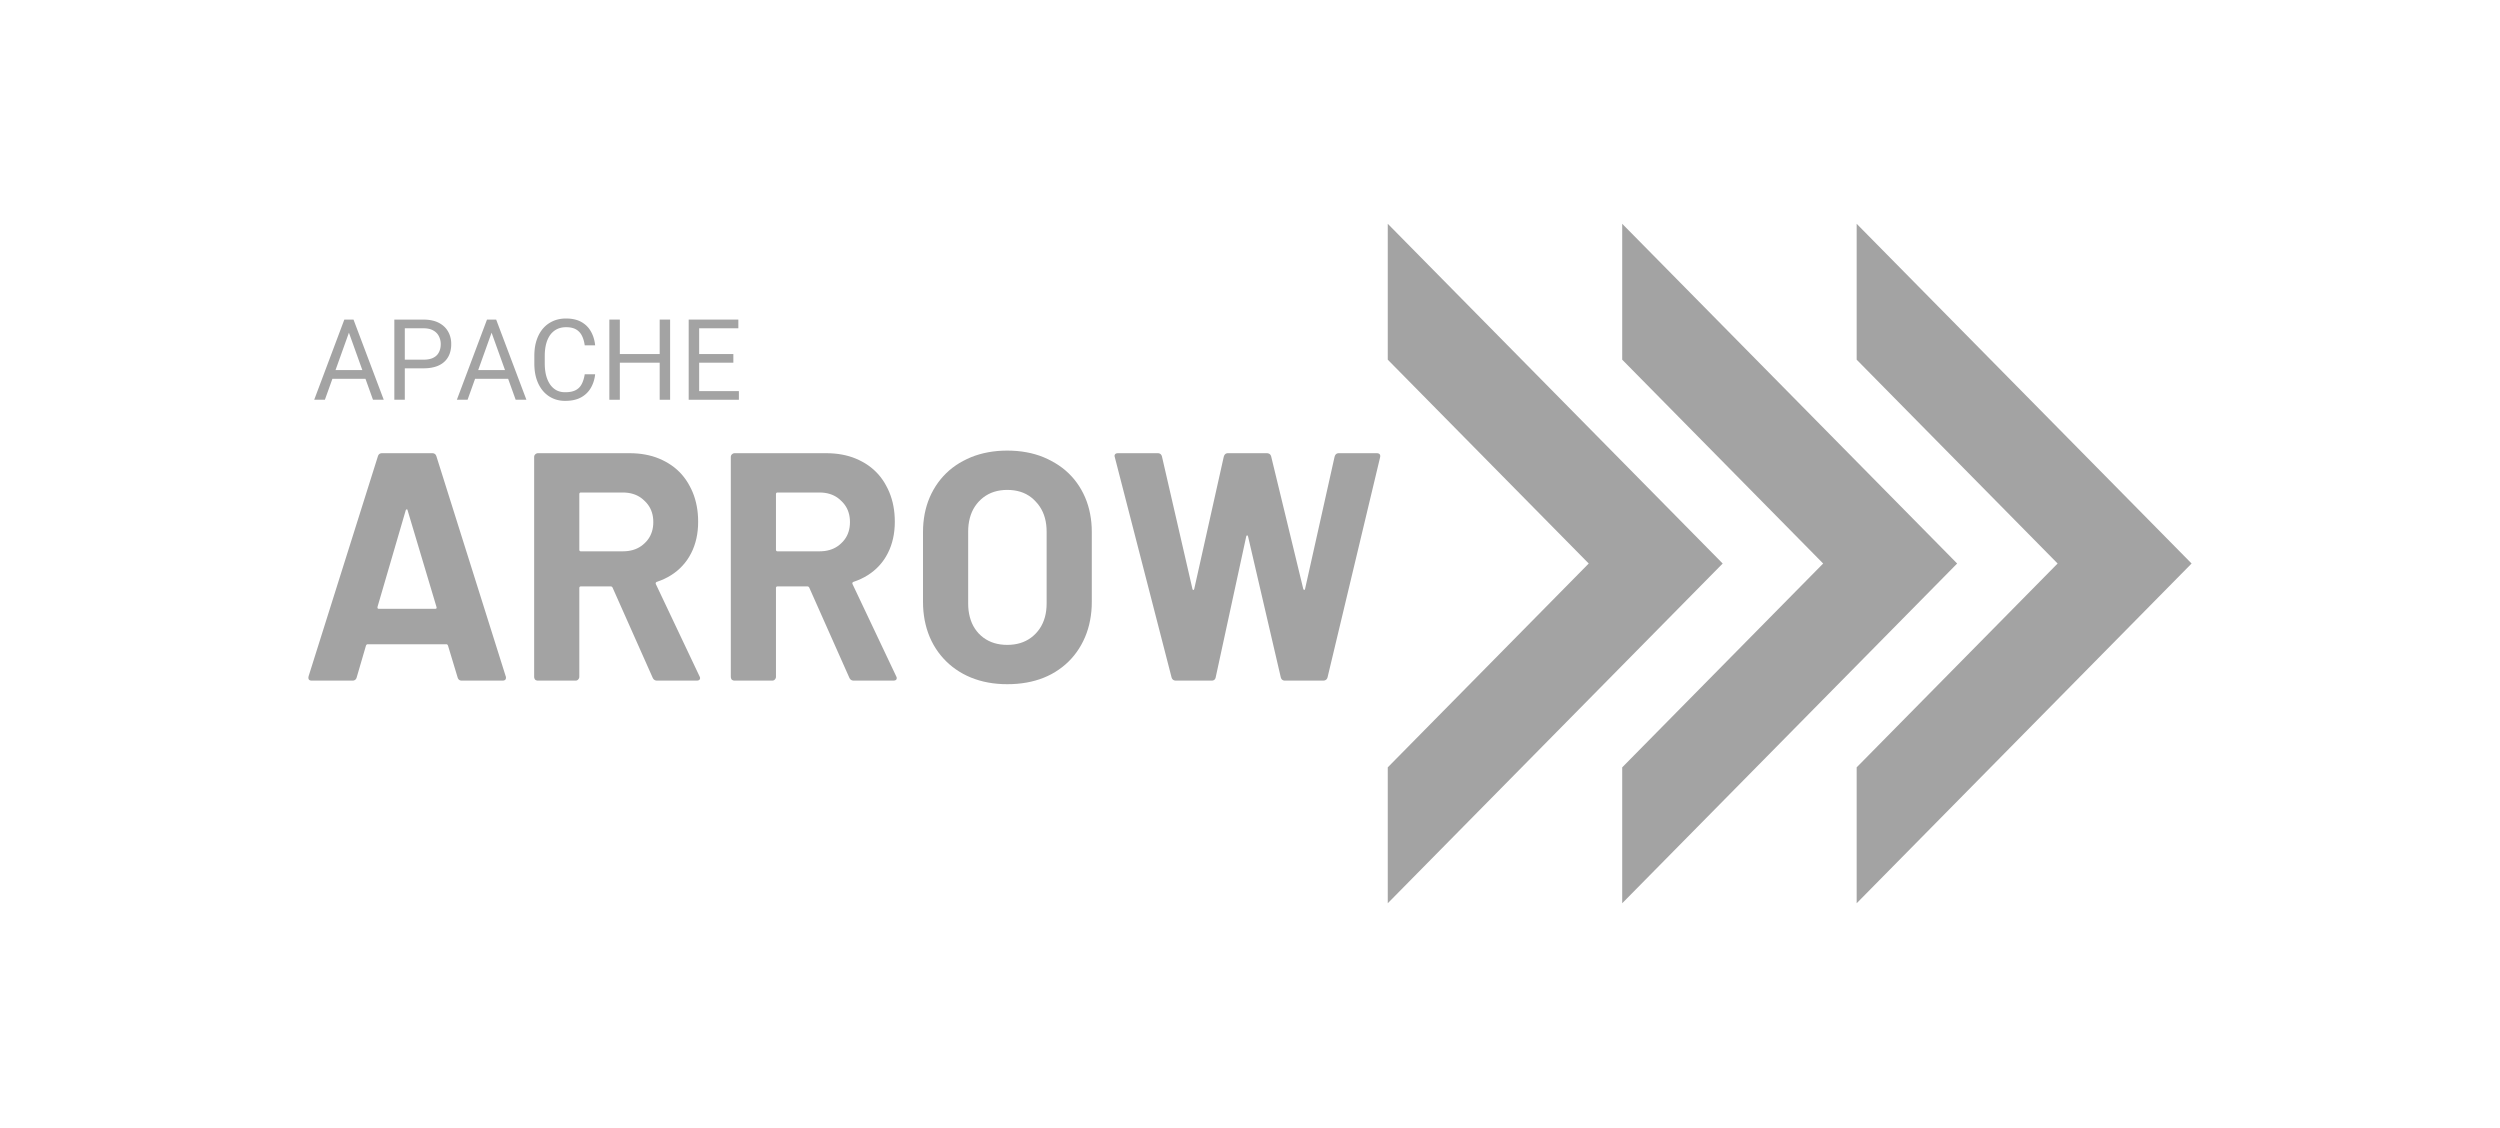
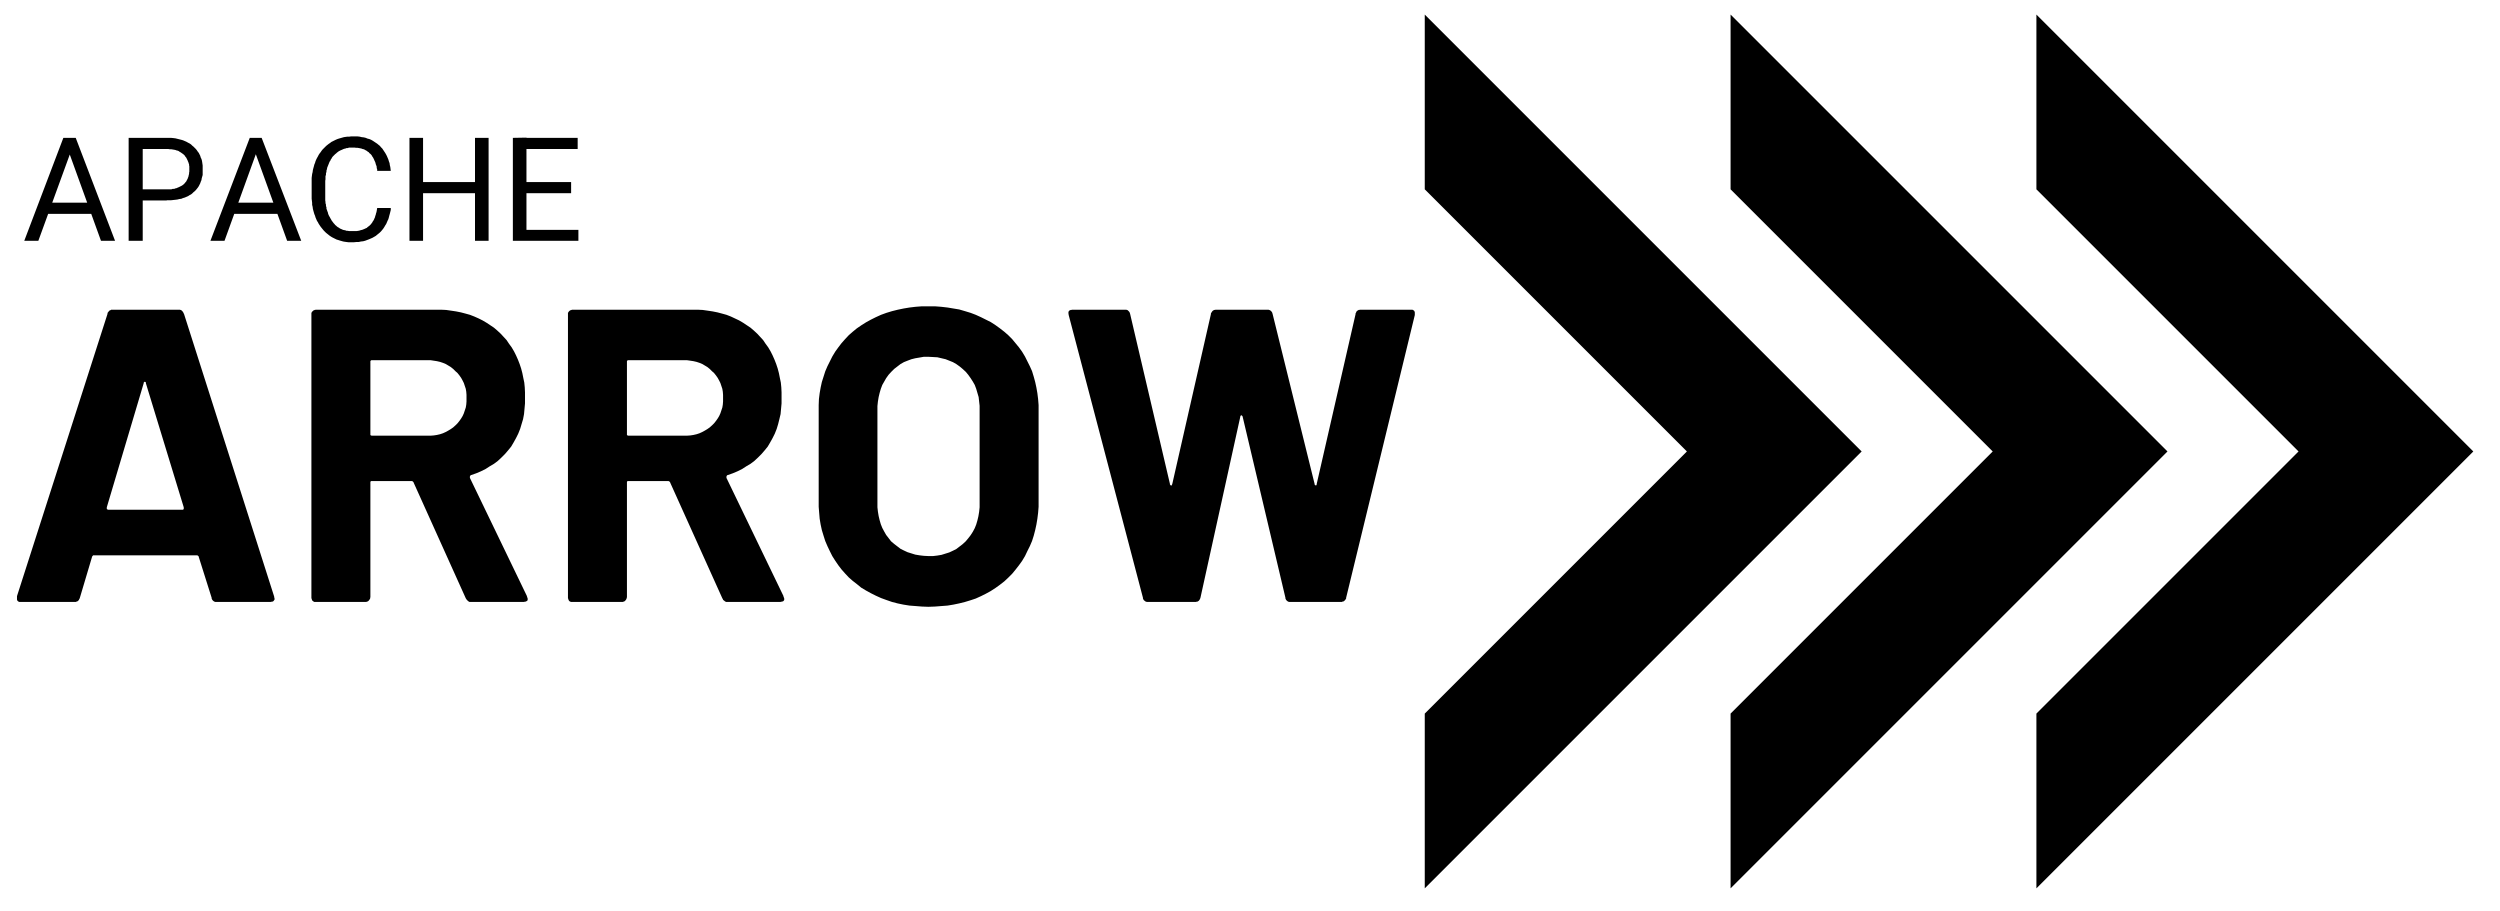
- <svg xmlns="http://www.w3.org/2000/svg" width="1535" height="692" viewBox="0 0 1535 692" fill="none">
-   <path d="M852.086 137.403L1057.73 345.999L852.086 554.595V471.157L975.475 345.999L852.086 220.841V137.403Z" fill="#A3A3A3" />
-   <path d="M996.036 137.403L1201.69 345.999L996.036 554.595V471.157L1119.42 345.999L996.036 220.841V137.403Z" fill="#A3A3A3" />
-   <path d="M1139.99 137.403L1345.64 345.999L1139.99 554.595V471.157L1263.38 345.999L1139.99 220.841V137.403Z" fill="#A3A3A3" />
-   <path d="M215.557 200.581L199.482 245.452H192.924L211.421 196.223H215.648L215.557 200.581ZM229.015 245.452L212.917 200.581L212.814 196.223H217.053L235.618 245.452H229.015ZM228.181 227.223V232.565H200.921V227.223H228.181Z" fill="#A3A3A3" />
-   <path d="M260.023 226.145H247.056V220.837H260.023L260.755 220.826L261.462 220.79L262.148 220.732L262.8 220.64L263.428 220.536L264.022 220.397L264.593 220.246L265.13 220.06L265.633 219.852L266.113 219.62L266.57 219.366L267.004 219.098L267.404 218.81L267.781 218.496L268.135 218.172L268.466 217.824L268.763 217.453L269.038 217.071L269.288 216.665L269.517 216.236L269.723 215.796L269.917 215.344L270.077 214.881L270.226 214.406L270.34 213.919L270.443 213.421L270.522 212.91L270.568 212.389L270.603 211.856L270.614 211.3L270.603 210.801L270.568 210.303L270.522 209.805L270.443 209.318L270.34 208.843L270.226 208.368L270.077 207.904L269.917 207.441L269.723 206.988L269.517 206.537L269.288 206.097L269.038 205.679L268.763 205.274L268.466 204.891L268.135 204.521L267.781 204.173L267.404 203.836L267.004 203.523L266.57 203.234L266.113 202.956L265.633 202.689L265.13 202.458L264.593 202.249L264.022 202.063L263.428 201.913L262.8 201.785L262.148 201.693L261.462 201.623L260.755 201.577L260.023 201.565H248.552V245.452H242.121V196.223H260.023L261.097 196.246L262.148 196.304L263.165 196.397L264.148 196.536L265.096 196.71L266.009 196.918L266.89 197.173L267.735 197.451L268.546 197.787L269.323 198.146L270.054 198.552L270.763 198.981L271.437 199.445L272.065 199.931L272.659 200.453L273.219 200.997L273.744 201.577L274.224 202.191L274.67 202.829L275.081 203.489L275.458 204.184L275.79 204.88L276.087 205.61L276.338 206.351L276.555 207.116L276.737 207.904L276.875 208.704L276.978 209.526L277.035 210.372L277.046 211.23L277.035 212.169L276.978 213.073L276.875 213.953L276.737 214.799L276.555 215.622L276.338 216.422L276.087 217.187L275.79 217.917L275.458 218.636L275.081 219.319L274.67 219.968L274.224 220.594L273.744 221.185L273.219 221.741L272.659 222.263L272.065 222.761L271.437 223.224L270.763 223.654L270.054 224.059L269.323 224.418L268.546 224.754L267.735 225.044L266.89 225.299L266.009 225.519L265.096 225.716L264.148 225.866L263.165 225.994L262.148 226.076L261.097 226.133L260.023 226.145Z" fill="#A3A3A3" />
-   <path d="M303.152 200.581L287.088 245.452H280.519L299.016 196.223H303.254L303.152 200.581ZM316.621 245.452L300.512 200.581L300.421 196.223H304.648L323.213 245.452H316.621ZM315.787 227.223V232.565H288.516V227.223H315.787Z" fill="#A3A3A3" />
-   <path d="M359.019 229.802H365.417L365.303 230.729L365.154 231.633L364.971 232.514L364.754 233.383L364.503 234.229L364.228 235.052L363.908 235.851L363.566 236.639L363.189 237.405L362.778 238.157L362.332 238.876L361.852 239.571L361.338 240.232L360.79 240.858L360.207 241.461L359.59 242.028L358.927 242.573L358.242 243.082L357.511 243.558L356.745 244.01L355.945 244.404L355.111 244.774L354.232 245.088L353.318 245.366L352.37 245.598L351.375 245.794L350.336 245.945L349.273 246.049L348.165 246.107L347.011 246.131L346.166 246.119L345.343 246.073L344.521 245.991L343.721 245.876L342.944 245.725L342.167 245.551L341.413 245.343L340.681 245.099L339.95 244.821L339.254 244.508L338.568 244.172L337.906 243.813L337.254 243.419L336.626 243.002L336.02 242.55L335.438 242.075L334.866 241.576L334.318 241.055L333.793 240.499L333.278 239.907L332.798 239.305L332.33 238.667L331.885 237.995L331.462 237.311L331.062 236.604L330.685 235.874L330.342 235.121L330.011 234.345L329.703 233.534L329.417 232.711L329.165 231.853L328.937 230.985L328.731 230.092L328.56 229.177L328.412 228.249L328.297 227.299L328.206 226.326L328.137 225.34L328.092 224.332L328.08 223.313V218.41L328.092 217.391L328.137 216.383L328.206 215.397L328.297 214.424L328.412 213.486L328.56 212.558L328.731 211.642L328.937 210.762L329.165 209.892L329.417 209.046L329.703 208.213L330.011 207.401L330.342 206.613L330.696 205.86L331.073 205.118L331.473 204.412L331.896 203.728L332.353 203.067L332.821 202.418L333.312 201.804L333.839 201.224L334.387 200.657L334.946 200.124L335.529 199.625L336.134 199.15L336.763 198.698L337.414 198.281L338.088 197.887L338.774 197.516L339.482 197.18L340.213 196.867L340.956 196.589L341.722 196.346L342.51 196.137L343.31 195.963L344.121 195.813L344.966 195.697L345.823 195.616L346.691 195.569L347.582 195.558L348.668 195.581L349.719 195.639L350.724 195.743L351.707 195.894L352.655 196.079L353.569 196.311L354.449 196.577L355.295 196.891L356.106 197.25L356.882 197.655L357.625 198.084L358.333 198.559L359.008 199.057L359.647 199.59L360.253 200.146L360.824 200.749L361.372 201.375L361.875 202.047L362.344 202.742L362.778 203.461L363.189 204.215L363.566 204.99L363.908 205.778L364.228 206.602L364.503 207.448L364.754 208.316L364.971 209.209L365.154 210.124L365.303 211.064L365.417 212.025H359.019L358.916 211.341L358.79 210.68L358.665 210.044L358.516 209.418L358.345 208.815L358.162 208.236L357.968 207.668L357.751 207.135L357.522 206.602L357.282 206.104L357.02 205.617L356.734 205.153L356.425 204.701L356.094 204.284L355.752 203.89L355.374 203.519L354.986 203.16L354.575 202.836L354.141 202.534L353.684 202.244L353.204 201.99L352.689 201.758L352.152 201.561L351.582 201.387L350.987 201.236L350.37 201.108L349.707 201.016L349.033 200.947L348.325 200.912L347.582 200.9L346.942 200.912L346.314 200.947L345.708 201.005L345.115 201.097L344.544 201.213L343.972 201.352L343.435 201.514L342.899 201.7L342.384 201.908L341.881 202.152L341.402 202.407L340.933 202.684L340.488 202.997L340.054 203.311L339.642 203.658L339.242 204.029L338.854 204.412L338.477 204.817L338.123 205.246L337.78 205.698L337.46 206.162L337.163 206.648L336.877 207.158L336.603 207.68L336.352 208.224L336.112 208.78L335.884 209.36L335.677 209.962L335.495 210.577L335.312 211.214L335.152 211.863L335.015 212.524L334.889 213.196L334.786 213.891L334.695 214.598L334.616 215.316L334.558 216.058L334.512 216.799L334.489 217.564L334.478 218.341V223.313L334.489 224.031L334.512 224.738L334.546 225.445L334.604 226.14L334.661 226.824L334.741 227.496L334.946 228.817L335.072 229.466L335.209 230.103L335.38 230.741L335.552 231.344L335.746 231.946L335.952 232.525L336.169 233.093L336.409 233.638L336.66 234.171L336.934 234.693L337.22 235.202L337.517 235.689L337.825 236.153L338.157 236.604L338.511 237.034L338.877 237.45L339.254 237.833L339.654 238.204L340.065 238.552L340.499 238.876L340.945 239.189L341.413 239.479L341.893 239.733L342.395 239.965L342.91 240.162L343.447 240.336L343.995 240.487L344.567 240.615L345.149 240.707L345.754 240.776L346.371 240.811L347.011 240.823L347.822 240.811L348.587 240.776L349.319 240.707L350.027 240.615L350.701 240.499L351.33 240.348L351.935 240.174L352.507 239.977L353.043 239.757L353.546 239.502L354.026 239.235L354.472 238.934L354.895 238.61L355.306 238.273L355.683 237.903L356.036 237.508L356.368 237.103L356.677 236.662L356.951 236.199L357.213 235.724L357.465 235.214L357.693 234.693L357.911 234.148L358.104 233.592L358.299 233.012L358.47 232.409L358.631 231.784L358.767 231.146L358.904 230.485L359.019 229.802Z" fill="#A3A3A3" />
-   <path d="M405.848 217.384V222.692H379.583V217.384H405.848ZM380.576 196.223V245.452H374.144V196.223H380.576ZM411.447 196.223V245.452H405.048V196.223H411.447Z" fill="#A3A3A3" />
-   <path d="M453.675 240.144V245.452H427.981V240.144H453.675ZM429.283 196.223V245.452H422.851V196.223H429.283ZM450.282 217.384V222.692H427.981V217.384H450.282ZM453.344 196.223V201.565H427.981V196.223H453.344Z" fill="#A3A3A3" />
-   <path d="M283.524 417.904L283.136 417.881L282.793 417.823L282.461 417.718L282.165 417.58L281.902 417.406L281.65 417.185L281.445 416.93L281.25 416.629L281.091 416.281L280.965 415.91L275.058 396.36L274.978 396.21L274.898 396.071L274.807 395.955L274.715 395.851L274.624 395.758L274.521 395.688L274.419 395.63L274.304 395.596L274.19 395.572L274.076 395.561H225.703L225.589 395.572L225.474 395.596L225.36 395.63L225.257 395.688L225.155 395.758L225.063 395.851L224.971 395.955L224.88 396.071L224.8 396.21L224.72 396.36L219.008 415.91L218.882 416.281L218.722 416.629L218.539 416.93L218.322 417.185L218.083 417.406L217.808 417.58L217.511 417.718L217.191 417.823L216.837 417.881L216.46 417.904H191.473L191.245 417.892L191.028 417.881L190.823 417.846L190.628 417.812L190.446 417.754L190.274 417.684L190.114 417.614L189.966 417.522L189.828 417.417L189.714 417.301L189.6 417.139L189.508 416.966L189.44 416.768L189.394 416.571L189.36 416.351V415.899L189.394 415.644L189.44 415.377L189.508 415.111L231.997 280.254L232.124 279.883L232.283 279.535L232.466 279.234L232.683 278.979L232.923 278.758L233.197 278.585L233.495 278.446L233.815 278.342L234.168 278.284L234.545 278.26H265.427L265.804 278.284L266.158 278.342L266.479 278.446L266.775 278.585L267.049 278.758L267.289 278.979L267.506 279.234L267.689 279.535L267.849 279.883L267.986 280.254L310.464 415.111L310.532 415.274L310.567 415.366L310.589 415.459L310.612 415.563L310.624 415.656L310.646 415.772V415.876L310.658 415.992V416.108L310.635 416.444L310.578 416.756L310.464 417.024L310.316 417.255L310.121 417.452L309.881 417.614L309.596 417.741L309.276 417.834L308.91 417.881L308.499 417.904H283.524ZM231.792 372.615L231.77 372.847V373.044L231.781 373.229L231.827 373.38L231.895 373.519L231.986 373.624L232.1 373.705L232.238 373.762L232.397 373.809L232.581 373.82H267.198L267.415 373.809L267.609 373.762L267.758 373.705L267.883 373.624L267.986 373.519L268.043 373.38L268.077 373.229V373.044L268.043 372.847L267.986 372.615L250.277 313.374L250.243 313.224L250.197 313.096L250.152 312.98L250.095 312.887L250.038 312.818L249.981 312.772L249.912 312.749L249.843 312.737L249.763 312.749L249.695 312.772L249.615 312.783L249.547 312.795L249.409 312.865L249.352 312.923L249.238 313.061L249.192 313.154L249.147 313.258L249.101 313.374L231.792 372.615Z" fill="#A3A3A3" />
-   <path d="M403.486 417.904L403.109 417.881L402.744 417.834L402.412 417.741L402.104 417.614L401.818 417.452L401.555 417.255L401.316 417.024L401.098 416.756L400.905 416.444L400.733 416.108L376.147 360.853L376.067 360.703L375.975 360.563L375.884 360.447L375.77 360.343L375.655 360.25L375.541 360.181L375.404 360.123L375.267 360.088L375.118 360.065L374.97 360.053H356.679L356.495 360.065L356.324 360.088L356.175 360.146L356.05 360.216L355.947 360.297L355.856 360.413L355.787 360.54L355.741 360.69L355.707 360.864L355.695 361.05V415.505L355.684 415.702L355.661 415.899L355.627 416.084L355.57 416.27L355.502 416.455L355.411 416.629L355.307 416.803L355.193 416.977L355.056 417.139L354.907 417.301L354.793 417.417L354.656 417.522L354.519 417.614L354.222 417.754L354.062 417.812L353.719 417.881L353.525 417.892L353.343 417.904H330.321L330.127 417.892L329.944 417.881L329.75 417.846L329.567 417.812L329.396 417.754L329.213 417.684L329.042 417.614L328.881 417.522L328.71 417.417L328.562 417.301L328.447 417.139L328.344 416.977L328.253 416.803L328.116 416.455L328.059 416.27L327.99 415.899L327.967 415.702V280.463L327.99 280.277L328.024 280.091L328.059 279.918L328.116 279.756L328.253 279.454L328.344 279.316L328.447 279.188L328.562 279.06L328.71 278.91L328.881 278.771L329.042 278.655L329.213 278.55L329.396 278.457L329.567 278.388L329.75 278.33L329.944 278.296L330.127 278.272L330.321 278.26H386.577L389.057 278.318L391.479 278.47L393.844 278.724L396.14 279.095L398.368 279.559L400.55 280.126L402.652 280.798L404.698 281.586L406.686 282.468L408.604 283.452L410.479 284.53L412.272 285.7L413.974 286.952L415.585 288.296L417.105 289.734L418.533 291.252L419.869 292.862L421.126 294.554L422.28 296.339L423.354 298.217L424.359 300.152L425.262 302.157L426.061 304.231L426.747 306.351L427.33 308.53L427.81 310.778L428.187 313.084L428.449 315.448L428.61 317.87L428.656 320.35L428.599 323.027L428.392 325.623L428.061 328.15L427.593 330.595L426.988 332.971L426.256 335.265L425.388 337.49L424.382 339.634L423.24 341.697L421.972 343.691L420.578 345.556L419.081 347.305L417.482 348.939L415.78 350.458L413.963 351.872L412.044 353.17L410.01 354.363L407.873 355.441L405.634 356.403L403.292 357.261L403.109 357.342L402.949 357.446L402.823 357.55L402.721 357.678L402.652 357.805L402.607 357.956L402.584 358.107L402.595 358.281L402.641 358.466L402.698 358.651L429.444 415.111L429.524 415.262L429.592 415.412L429.649 415.551L429.74 415.806L429.775 415.922L429.809 416.026L429.821 416.131L429.832 416.223L429.844 416.305L429.821 416.606L429.752 416.884L429.649 417.116L429.49 417.325L429.295 417.498L429.067 417.649L428.781 417.754L428.461 417.834L428.084 417.881L427.672 417.904H403.486ZM356.679 302.4L356.495 302.411L356.324 302.434L356.175 302.492L356.05 302.562L355.947 302.655L355.856 302.759L355.787 302.887L355.741 303.037L355.707 303.211L355.695 303.396V337.514L355.707 337.699L355.741 337.873L355.787 338.023L355.856 338.151L355.947 338.255L356.05 338.347L356.175 338.418L356.324 338.463L356.495 338.499L356.679 338.51H382.442L384.064 338.452L385.618 338.313L387.114 338.058L388.543 337.711L389.913 337.258L391.227 336.713L392.461 336.065L393.649 335.311L394.758 334.465L395.82 333.516L396.826 332.496L397.728 331.406L398.528 330.259L399.213 329.054L399.796 327.779L400.276 326.458L400.653 325.067L400.916 323.63L401.076 322.124L401.121 320.547L401.076 318.983L400.916 317.477L400.653 316.04L400.276 314.649L399.796 313.316L399.213 312.053L398.528 310.848L397.728 309.7L396.826 308.611L395.82 307.592L394.758 306.606L393.649 305.714L392.461 304.938L391.227 304.266L389.913 303.697L388.543 303.235L387.114 302.863L385.618 302.608L384.064 302.447L382.442 302.4H356.679Z" fill="#A3A3A3" />
-   <path d="M524.236 417.904L523.859 417.881L523.505 417.834L523.162 417.741L522.853 417.614L522.568 417.452L522.305 417.255L522.066 417.024L521.848 416.756L521.654 416.444L521.483 416.108L496.908 360.853L496.816 360.703L496.736 360.563L496.633 360.447L496.531 360.343L496.417 360.25L496.29 360.181L496.165 360.123L496.028 360.088L495.879 360.065L495.72 360.053H477.429L477.245 360.065L477.086 360.088L476.937 360.146L476.8 360.216L476.697 360.297L476.606 360.413L476.537 360.54L476.491 360.69L476.457 360.864L476.445 361.05V415.702L476.423 415.899L476.377 416.084L476.32 416.27L476.252 416.455L476.172 416.629L476.068 416.803L475.943 416.977L475.818 417.139L475.668 417.301L475.543 417.417L475.418 417.522L475.269 417.614L475.132 417.684L474.972 417.754L474.812 417.812L474.469 417.881L474.286 417.892L474.093 417.904H451.082L450.694 417.881L450.328 417.812L450.146 417.754L449.803 417.614L449.631 417.522L449.471 417.417L449.312 417.301L449.197 417.139L449.094 416.977L448.935 416.629L448.866 416.455L448.774 416.084L448.74 415.899L448.717 415.505V280.66L448.729 280.463L448.74 280.277L448.774 280.091L448.82 279.918L448.866 279.756L448.935 279.604L449.014 279.454L449.094 279.316L449.197 279.188L449.312 279.06L449.471 278.91L449.631 278.771L449.803 278.655L449.974 278.55L450.146 278.457L450.328 278.388L450.512 278.33L450.694 278.296L450.888 278.272L451.082 278.26H507.327L509.818 278.318L512.24 278.47L514.594 278.724L516.89 279.095L519.129 279.559L521.3 280.126L523.402 280.798L525.447 281.586L527.435 282.468L529.354 283.452L531.24 284.53L533.033 285.7L534.724 286.952L536.335 288.296L537.855 289.734L539.294 291.252L540.631 292.862L541.876 294.554L543.041 296.339L544.104 298.217L545.109 300.152L546.012 302.157L546.811 304.231L547.497 306.351L548.091 308.53L548.56 310.778L548.937 313.084L549.199 315.448L549.36 317.87L549.417 320.35L549.348 323.027L549.142 325.623L548.811 328.15L548.343 330.595L547.737 332.971L547.006 335.265L546.138 337.49L545.132 339.634L544.002 341.697L542.733 343.691L541.339 345.556L539.843 347.305L538.243 348.939L536.53 350.458L534.713 351.872L532.794 353.17L530.76 354.363L528.634 355.441L526.395 356.403L524.041 357.261L523.859 357.342L523.711 357.446L523.573 357.55L523.482 357.678L523.402 357.805L523.357 357.956L523.345 358.107L523.357 358.281L523.391 358.466L523.459 358.651L550.205 415.111L550.342 415.412L550.399 415.551L550.456 415.679L550.49 415.806L550.536 415.922L550.582 416.131L550.593 416.223V416.305L550.57 416.606L550.502 416.884L550.399 417.116L550.251 417.325L550.056 417.498L549.817 417.649L549.531 417.754L549.211 417.834L548.845 417.881L548.434 417.904H524.236ZM477.429 302.4L477.245 302.411L477.086 302.434L476.937 302.492L476.8 302.562L476.697 302.655L476.606 302.759L476.537 302.887L476.491 303.037L476.457 303.211L476.445 303.396V337.514L476.457 337.699L476.491 337.873L476.537 338.023L476.606 338.151L476.697 338.255L476.8 338.347L476.937 338.418L477.086 338.463L477.245 338.499L477.429 338.51H503.203L504.814 338.452L506.379 338.313L507.875 338.058L509.304 337.711L510.675 337.258L511.977 336.713L513.222 336.065L514.399 335.311L515.519 334.465L516.57 333.516L517.576 332.496L518.478 331.406L519.278 330.259L519.975 329.054L520.557 327.779L521.026 326.458L521.403 325.067L521.666 323.63L521.825 322.124L521.882 320.547L521.825 318.983L521.666 317.477L521.403 316.04L521.026 314.649L520.557 313.316L519.975 312.053L519.278 310.848L518.478 309.7L517.576 308.611L516.57 307.592L515.519 306.606L514.399 305.714L513.222 304.938L511.977 304.266L510.675 303.697L509.304 303.235L507.875 302.863L506.379 302.608L504.814 302.447L503.203 302.4H477.429Z" fill="#A3A3A3" />
-   <path d="M618.446 420.094L615.407 420.036L612.448 419.84L609.558 419.527L606.736 419.074L603.993 418.507L601.309 417.8L598.704 416.965L596.167 416.015L593.7 414.926L591.301 413.709L589.038 412.388L586.868 410.962L584.8 409.433L582.835 407.81L580.984 406.084L579.224 404.253L577.568 402.329L576.014 400.313L574.563 398.18L573.215 395.956L571.981 393.614L570.873 391.192L569.902 388.712L569.056 386.163L568.348 383.544L567.754 380.855L567.309 378.098L566.977 375.281L566.782 372.384L566.725 369.429V326.736L566.782 323.816L566.977 320.965L567.309 318.183L567.754 315.472L568.348 312.819L569.056 310.245L569.902 307.731L570.873 305.285L571.981 302.91L573.215 300.604L574.563 298.378L576.014 296.269L577.568 294.253L579.224 292.341L580.984 290.534L582.835 288.83L584.8 287.23L586.868 285.735L589.038 284.333L591.301 283.047L593.7 281.842L596.167 280.752L598.704 279.79L601.309 278.968L603.993 278.261L606.736 277.693L609.558 277.241L612.448 276.917L615.407 276.731L618.446 276.662L621.508 276.731L624.502 276.917L627.415 277.241L630.248 277.693L633.002 278.261L635.675 278.968L638.268 279.79L640.782 280.752L643.227 281.842L645.581 283.047L647.888 284.333L650.093 285.735L652.184 287.23L654.172 288.83L656.057 290.534L657.828 292.341L659.508 294.253L661.061 296.269L662.524 298.378L663.872 300.604L665.106 302.91L666.214 305.285L667.185 307.731L668.03 310.245L668.739 312.819L669.321 315.472L669.778 318.183L670.11 320.965L670.304 323.816L670.361 326.736V369.429L670.304 372.384L670.11 375.281L669.778 378.098L669.321 380.855L668.739 383.544L668.03 386.163L667.185 388.712L666.214 391.192L665.106 393.614L663.872 395.956L662.524 398.227L661.061 400.382L659.508 402.433L657.828 404.381L656.057 406.234L654.172 407.973L652.184 409.618L650.093 411.148L647.888 412.585L645.581 413.918L643.227 415.088L640.782 416.143L638.268 417.07L635.675 417.869L633.002 418.553L630.248 419.11L627.415 419.538L624.502 419.851L621.508 420.036L618.446 420.094ZM618.446 395.956L620.571 395.885L622.605 395.677L624.559 395.329L626.433 394.843L628.226 394.217L629.94 393.441L631.562 392.537L633.105 391.494L634.567 390.3L635.95 388.979L637.218 387.53L638.36 386L639.354 384.378L640.222 382.663L640.965 380.844L641.57 378.943L642.038 376.95L642.37 374.864L642.565 372.697L642.633 370.425V326.539L642.565 324.268L642.37 322.089L642.038 320.003L641.57 318.022L640.965 316.109L640.222 314.301L639.354 312.587L638.36 310.964L637.218 309.423L635.95 307.986L634.601 306.618L633.173 305.401L631.642 304.323L630.031 303.385L628.329 302.597L626.535 301.948L624.65 301.45L622.674 301.09L620.606 300.87L618.446 300.801L616.321 300.87L614.287 301.09L612.323 301.45L610.449 301.948L608.655 302.597L606.953 303.385L605.331 304.323L603.777 305.401L602.314 306.618L600.943 307.986L599.709 309.423L598.601 310.964L597.63 312.587L596.785 314.301L596.076 316.109L595.494 318.022L595.037 320.003L594.705 322.089L594.511 324.268L594.454 326.539V370.425L594.511 372.697L594.705 374.864L595.037 376.95L595.494 378.943L596.076 380.844L596.785 382.663L597.63 384.378L598.601 386L599.709 387.53L600.943 388.979L602.314 390.3L603.777 391.494L605.331 392.537L606.953 393.441L608.655 394.217L610.449 394.843L612.323 395.329L614.287 395.677L616.321 395.885L618.446 395.956Z" fill="#A3A3A3" />
-   <path d="M722.092 417.904L721.669 417.881L721.281 417.823L720.927 417.718L720.607 417.58L720.322 417.406L720.058 417.185L719.83 416.93L719.636 416.629L719.465 416.281L719.338 415.91L684.527 280.856L684.333 280.057L684.344 279.72L684.413 279.408L684.527 279.142L684.676 278.91L684.87 278.713L685.11 278.55L685.384 278.423L685.715 278.33L686.081 278.284L686.492 278.26H710.873L711.261 278.284L711.604 278.342L711.935 278.446L712.232 278.585L712.495 278.758L712.746 278.979L712.952 279.234L713.146 279.535L713.307 279.883L713.432 280.254L732.123 361.444L732.157 361.594L732.203 361.734L732.249 361.85L732.306 361.954L732.363 362.047L732.42 362.116L732.489 362.174L732.557 362.208L732.626 362.232L732.706 362.244L732.786 362.232L732.854 362.208L732.923 362.174L732.991 362.116L733.049 362.047L733.106 361.954L733.163 361.85L733.209 361.734L733.254 361.594L733.3 361.444L751.386 280.45L751.523 280.046L751.683 279.662L751.865 279.338L752.083 279.048L752.322 278.805L752.597 278.608L752.894 278.457L753.213 278.354L753.568 278.284L753.945 278.26H777.743L778.166 278.284L778.543 278.342L778.896 278.446L779.228 278.585L779.514 278.758L779.777 278.979L780.005 279.234L780.199 279.535L780.359 279.883L780.496 280.254L800.17 361.444L800.204 361.56L800.25 361.676L800.296 361.768L800.353 361.861L800.467 362.023L800.536 362.093L800.604 362.151L800.673 362.197L800.753 362.244L800.832 362.232L800.902 362.208L800.97 362.174L801.038 362.116L801.095 362.047L801.152 361.954L801.209 361.85L801.255 361.734L801.301 361.594L801.347 361.444L819.432 280.45L819.57 280.046L819.729 279.662L819.913 279.338L820.129 279.048L820.37 278.805L820.643 278.608L820.941 278.457L821.261 278.354L821.615 278.284L821.992 278.26H845.207L845.721 278.284L846.167 278.365L846.555 278.492L846.864 278.678L847.115 278.91L847.298 279.2L847.423 279.535L847.469 279.918L847.446 280.358L847.366 280.856L815.114 415.91L814.977 416.281L814.817 416.629L814.611 416.93L814.382 417.185L814.132 417.406L813.834 417.58L813.514 417.718L813.16 417.823L812.771 417.881L812.36 417.904H788.951L788.574 417.881L788.22 417.823L787.9 417.718L787.602 417.58L787.329 417.406L787.088 417.185L786.872 416.93L786.688 416.629L786.529 416.281L786.403 415.91L766.341 329.529L766.295 329.378L766.25 329.239L766.204 329.123L766.147 329.019L766.089 328.926L766.032 328.857L765.964 328.799L765.895 328.764L765.827 328.741L765.747 328.73L765.666 328.741L765.598 328.764L765.53 328.799L765.461 328.857L765.404 328.926L765.347 329.019L765.29 329.123L765.244 329.239L765.198 329.378L765.153 329.529L746.473 415.714L746.382 416.12L746.244 416.502L746.084 416.826L745.879 417.116L745.639 417.359L745.364 417.556L745.057 417.707L744.714 417.812L744.337 417.881L743.914 417.904H722.092Z" fill="#A3A3A3" />
+ <svg xmlns="http://www.w3.org/2000/svg" viewBox="160 165 1030 375" fill="#000">
+   <path d="m747 171 180 180-180 180v-72l108-108-108-108z" />
+   <path d="m873 171 180 180-180 180v-72l108-108-108-108z" />
+   <path d="m999 171 180 180-180 180v-72l108-108-108-108z" />
+   <path d="m189.9 225.5-14.1 38.7H170l16.1-42.4h3.7zm11.7 38.7-14-38.7-.1-3.7h3.7l16.2 42.4zm-.7-15.7v4.6h-23.8v-4.6zm27.9-.9h-11.4V243h13.2l.6-.2h.6l.5-.2.5-.1.4-.2.5-.2.4-.2.4-.2.4-.2.3-.2.4-.3.3-.3.3-.3.2-.3.3-.3.2-.4.2-.4.2-.3.1-.4.2-.4.1-.5.1-.4.1-.4v-.4l.1-.5v-2.2l-.1-.4v-.4l-.2-.5-.1-.4-.2-.4-.1-.3-.2-.4-.2-.4-.2-.4-.3-.3-.2-.4-.3-.3-.3-.3-.4-.3-.3-.2-.4-.3-.4-.2-.4-.3-.4-.2-.5-.1-.5-.2-.5-.1-.6-.1-.6-.1h-.6l-.6-.1h-10.6v37.8H213v-42.4h17.5l1 .1.8.1.8.2.8.2.8.2.7.2.7.3.7.3.7.4.6.3.6.4.5.5.5.4.5.5.5.5.4.5.4.6.4.5.3.6.3.6.2.7.3.6.2.7.1.6.1.7.1.7v3.9l-.2.7-.2.7-.1.7-.3.7-.2.6-.3.6-.3.6-.4.6-.4.5-.4.5-.5.5-.5.4-.5.5-.5.4-.6.3-.6.4-.7.3-.7.3-.7.2-.7.3-.8.1-.8.2-.8.1-.9.1-.9.1h-1.9m37.9-22-14 38.7h-5.8l16.2-42.4h3.7zm11.8 38.7-14-38.7-.2-3.7h3.7l16.3 42.4zm-.7-15.7v4.6h-23.9v-4.6zm37.8 2.2h5.6v.8l-.2.8-.2.8-.2.7-.2.8-.2.7-.3.6-.3.7-.3.7-.4.6-.4.7-.4.6-.4.5-.5.6-.5.5-.6.5-.5.4-.6.5-.7.4-.7.4-.7.3-.7.3-.8.3-.8.3-.8.2-.9.1-.9.2h-.9l-1 .1h-2.4l-.8-.1-.7-.1-.6-.1-.7-.2-.7-.2-.6-.2-.7-.2-.6-.3-.6-.3-.6-.3-.5-.3-.6-.4-.5-.4-.5-.4-.5-.4-.5-.5-.4-.4-.5-.6-.4-.5-.4-.5-.4-.6-.4-.6-.3-.6-.4-.6-.3-.7-.3-.7-.2-.7-.3-.7-.2-.7-.2-.7-.2-.8-.1-.8-.2-.8v-.8l-.1-.9-.1-.8v-8.6l.1-.8.1-.8.2-.8.1-.8.2-.8.2-.7.2-.8.3-.7.2-.7.3-.7.3-.6.4-.7.3-.6.4-.6.4-.5.4-.6.4-.5.5-.5.5-.5.5-.5.5-.4.5-.4.6-.4.5-.4.6-.3.6-.3.6-.3.7-.3.6-.2.7-.2.7-.2.7-.2.7-.1.7-.1h.8l.7-.1h2.7l.9.1.8.2.9.1.8.2.7.3.8.2.7.3.7.4.6.4.6.4.6.4.6.5.5.4.5.6.5.5.4.6.4.6.4.6.4.7.3.6.3.7.3.7.2.7.3.8.1.8.2.8.1.8.1.8h-5.6v-.6l-.2-.6v-.5l-.2-.6-.2-.5-.1-.5-.2-.5-.2-.4-.2-.5-.2-.4-.2-.4-.3-.4-.2-.4-.3-.4-.3-.3-.4-.3-.3-.4-.4-.2-.3-.3-.4-.2-.5-.3-.4-.2-.5-.1-.5-.2-.5-.1-.5-.1-.6-.1h-.6l-.6-.1h-2.3l-.5.2h-.5l-.5.2-.5.1-.5.2-.4.2-.5.2-.4.2-.4.2-.4.3-.4.3-.3.3-.4.3-.3.3-.4.4-.3.3-.3.4-.2.4-.3.4-.2.5-.3.4-.2.5-.2.5-.2.5-.2.5-.2.5-.1.6-.2.6v.5l-.2.6v.6l-.2.6v1.3l-.1.6v8.1l.1.6v.5l.2.6v.6l.2.5v.6l.2.5.2.6.2.5.1.5.2.5.2.4.3.5.2.4.3.5.2.4.3.4.3.4.3.4.3.3.3.4.4.3.3.3.4.3.4.2.4.3.4.2.5.2.4.2.5.1.5.1.5.2h.5l.5.1h3.1l.7-.1.5-.1.6-.2.5-.1.5-.2.5-.2.4-.2.5-.2.3-.3.4-.3.4-.3.3-.3.3-.3.3-.4.3-.4.2-.4.3-.4.2-.4.2-.5.2-.4.1-.5.2-.5.1-.5.2-.6.1-.5.1-.6zm41-10.7v4.6h-23V240zm-22.1-18.2v42.4h-5.6v-42.4zm27 0v42.4h-5.6v-42.4zm37 37.9v4.5h-22.5v-4.5zm-21.4-38v42.5h-5.6v-42.4zm18.4 18.3v4.6h-19.5V240zm2.7-18.2v4.6h-22.2v-4.6zM249.4 413h-.7l-.3-.1-.2-.1-.3-.2-.2-.2-.2-.2-.1-.2-.2-.4v-.3l-5.3-16.8v-.2h-.1v-.2h-.2v-.2h-.2l-.1-.1h-43v.1l-.1.1-.1.1v.1l-.2.1v.2l-5 16.8-.1.3-.2.3-.1.3-.2.2-.2.2-.3.2h-.2l-.3.2h-23.4l-.2-.1-.1-.1h-.1l-.2-.2-.2-.2v-.2l-.1-.1v-1.5l37.3-116.3v-.4l.2-.2.2-.3.2-.2.2-.2.2-.2h.3l.2-.2h28.3l.3.1.3.1.2.2.2.2.2.2.2.3.1.3.2.3 37.1 116.3v.1l.1.2v.4l.1.1v.7l-.2.2-.1.2-.2.2-.2.1-.2.1h-.3l-.3.1zM204 374v.7l.1.1.1.1h.2l.1.1h31v-.2h.2v-.8l-15.6-51.1v-.4h-.1v-.1h-.1l-.1-.1h-.3l-.1.1-.1.1-.1.2v.2zm150.4 39h-1l-.3-.2-.2-.1-.2-.2-.2-.2-.2-.2-.2-.3-.2-.3-21.5-47.7v-.1l-.1-.1-.1-.1-.1-.1-.1-.1h-.1l-.1-.1h-16.9l-.2.1v.1l-.1.2v47.5l-.1.2v.3l-.1.2-.1.1-.1.2-.1.1-.1.2-.2.1v.1l-.2.1-.1.1h-.1l-.2.1h-.1l-.2.1h-21.4l-.2-.1-.1-.1h-.1l-.2-.2h-.1l-.1-.2-.1-.1-.1-.2v-.2l-.1-.1v-.2l-.1-.1V293.8h.1l.1-.2v-.1l.2-.1v-.2h.2l.2-.2v-.1l.2-.1h.2l.1-.1h.2l.2-.1h51.7l2.1.1 2.1.3 2 .3 2 .4 1.9.5 1.8.5 1.8.7 1.8.8 1.6.8 1.7 1 1.5 1 1.5 1 1.4 1.2 1.4 1.3 1.2 1.3 1.2 1.3 1 1.5 1.1 1.5 1 1.7.8 1.6.8 1.8.7 1.8.6 1.8.5 1.9.4 2 .4 1.9.2 2 .1 2.1v4.5l-.2 2.2-.2 2.2-.4 2.1-.6 2-.6 2-.8 2-.9 1.8-1 1.8-1 1.7-1.3 1.6-1.3 1.5-1.4 1.4-1.5 1.4-1.6 1.2-1.7 1-1.7 1.1-2 1-1.9.8-2 .7h-.2l-.1.2h-.1l-.1.2-.1.2v.6l23.5 48.7v.2l.1.1v.2l.1.1v.2l.1.1v.7l-.1.2-.2.2-.2.1-.2.1-.2.1h-.3l-.3.1zm-41-99.6h-.5v.1l-.2.1-.1.2v30.4l.1.1.1.1h.1l.2.1h24.3l1.3-.1 1.3-.2 1.3-.3 1.2-.4 1.1-.5 1.1-.6 1-.6 1-.7 1-.9.8-.8.8-1 .7-1 .6-1 .5-1.1.4-1.2.4-1.2.2-1.2.1-1.3v-2.7l-.1-1.3-.2-1.2-.4-1.2-.4-1.2-.5-1-.6-1.1-.7-1-.8-1-.9-.8-.9-.9-1-.8-1-.6-1-.6-1.2-.5-1.2-.4-1.3-.3-1.3-.2-1.3-.2zM460 413h-.9l-.3-.2-.2-.1-.2-.2-.3-.2-.2-.2-.1-.3-.2-.3-21.5-47.7v-.1l-.1-.1-.1-.1-.1-.1-.1-.1h-.1l-.1-.1h-16.9l-.2.1v.1l-.1.2v47.5l-.1.2v.2l-.1.1v.2l-.1.1-.1.2-.1.1-.1.2-.2.1v.1l-.2.1-.1.1h-.1l-.2.1h-.1l-.2.1h-21.4l-.2-.1-.1-.1h-.2l-.1-.2h-.1l-.1-.2-.1-.1-.1-.2v-.2l-.1-.1v-.2l-.1-.1V293.8h.1l.1-.2v-.1l.2-.1v-.2h.2l.1-.2.2-.1.1-.1h.2l.2-.1h.1l.2-.1h51.7l2.1.1 2.1.3 2 .3 2 .4 1.9.5 1.8.5 1.8.7 1.7.8 1.7.8 1.7 1 1.5 1 1.5 1 1.4 1.2 1.4 1.3 1.2 1.3 1.2 1.3 1 1.5 1.1 1.5 1 1.7.8 1.6.8 1.8.7 1.8.6 1.8.5 1.9.4 2 .4 1.9.2 2 .1 2.1v4.5l-.2 2.2-.2 2.2-.5 2.1-.5 2-.6 2-.8 2-.9 1.8-1 1.8-1 1.7-1.3 1.6-1.3 1.5-1.4 1.4-1.5 1.4-1.6 1.2-1.7 1-1.7 1.1-2 1-1.9.8-2 .7h-.2l-.1.2h-.1l-.1.2-.1.2v.6l23.5 48.7v.3l.1.1v.1l.1.1v.2l.1.1v.7l-.2.2v.2l-.3.1-.2.1-.2.1h-.3l-.3.1zm-41-99.6h-.4v.1l-.2.1-.1.2v30.4l.1.1.1.1h.1l.2.1H443l1.4-.1 1.3-.2 1.3-.3 1.2-.4 1.1-.5 1.1-.6 1-.6 1-.7 1-.9.8-.8.8-1 .7-1 .6-1 .5-1.1.4-1.2.4-1.2.2-1.2.1-1.3v-2.7l-.1-1.3-.2-1.2-.4-1.2-.4-1.2-.5-1-.6-1.1-.7-1-.8-1-.9-.8-.9-.9-1-.8-1-.6-1-.6-1.2-.5-1.2-.4-1.3-.3-1.3-.2-1.4-.2h-23.9M542.5 415l-2.7-.1-2.5-.2-2.6-.2-2.5-.4-2.4-.5-2.3-.6-2.3-.8-2.2-.8-2.2-1-2-1-2-1.1-2-1.2-1.7-1.4-1.8-1.4-1.6-1.4-1.5-1.6-1.5-1.7-1.3-1.7-1.3-1.9-1.2-1.9-1-2-1-2.1-.9-2.1-.7-2.2-.7-2.3-.5-2.3-.4-2.4-.2-2.4-.2-2.5v-41.9l.1-2.5.3-2.4.4-2.3.5-2.3.7-2.2.7-2.2.9-2.1 1-2 1-2 1.2-2 1.3-1.8 1.3-1.7 1.5-1.7 1.5-1.6 1.6-1.4 1.7-1.4 1.9-1.3 1.9-1.2 2-1.1 2-1 2.2-1 2.2-.8 2.3-.7 2.4-.6 2.4-.5 2.4-.4 2.5-.3 2.6-.2h5.4l2.6.2 2.6.3 2.4.4 2.4.4 2.4.7 2.3.7 2.1.8 2.2 1 2 1 2 1 2 1.3 1.8 1.3 1.8 1.4 1.6 1.4 1.6 1.6 1.4 1.7 1.4 1.7 1.3 1.8 1.2 2 1 2 1 2 .9 2 .7 2.3.6 2.2.5 2.3.4 2.3.3 2.4.2 2.5v41.9l-.2 2.5-.3 2.4-.4 2.4-.5 2.3-.6 2.3-.7 2.2-.9 2.1-1 2-1 2.1-1.2 2-1.3 1.8-1.4 1.8-1.4 1.7-1.6 1.6-1.6 1.5-1.8 1.4-1.8 1.3-2 1.3-2 1.1-2 1-2.2 1-2.1.7-2.3.7-2.4.6-2.4.5-2.4.4-2.6.2-2.6.2zm0-20.9h1.9l1.7-.2 1.8-.3 1.6-.5 1.6-.5 1.5-.7 1.4-.7 1.3-1 1.3-1 1.2-1.1 1.1-1.3 1-1.3.9-1.4.8-1.5.6-1.5.5-1.7.4-1.7.3-1.8.2-1.9v-41.8l-.2-1.8-.2-1.8-.5-1.7-.5-1.7-.6-1.6-.8-1.4-.9-1.4-1-1.4-1-1.2-1.3-1.2-1.2-1-1.4-1-1.4-.8-1.5-.6-1.5-.6-1.7-.4-1.7-.4-1.8-.1-1.9-.1h-1.9l-1.7.3-1.8.3-1.6.4-1.6.6-1.5.6-1.4.8-1.3 1-1.3 1-1.2 1.2-1.1 1.2-1 1.4-.8 1.4-.8 1.4-.6 1.6-.5 1.7-.4 1.7-.3 1.8-.2 1.9V374l.2 1.8.3 1.8.4 1.7.5 1.7.6 1.5.8 1.5.8 1.4 1 1.3 1 1.3 1.3 1.1 1.3 1 1.3 1 1.4.7 1.5.7 1.6.5 1.6.5 1.8.3 1.7.2zm90.7 18.9h-.7l-.3-.1-.3-.1-.2-.2-.3-.2-.2-.2-.1-.2-.2-.4v-.3l-30.6-116.5-.1-.7v-.6l.1-.2.2-.2.1-.2.3-.1.2-.1h.3l.3-.1H624l.3.1.3.1.2.2.2.2.2.2.2.3.1.3.1.3 16.4 70v.2l.1.2.1.2h.1l.1.1h.3l.1-.1v-.1l.1-.1v-.2l.1-.2 15.9-69.9v-.3l.2-.3.2-.3.2-.3.2-.2.2-.1.3-.2h.3l.3-.1h21.8l.3.1.3.1.3.2.2.2.2.2.2.3.1.3.1.3 17.3 70v.3h.1v.2h.1l.1.1h.1v.1h.3v-.1l.1-.1v-.1l.1-.1v-.3l16-69.9v-.3l.2-.3.1-.3.2-.3.2-.2.3-.1.2-.2h.3l.3-.1h21.5l.4.1.2.2.3.2.1.3.1.3v1.1l-28.3 116.5v.3l-.2.3-.2.3-.2.2-.2.2-.3.2h-.3l-.3.2h-21.8l-.3-.1-.2-.1-.3-.2-.2-.2-.2-.2-.1-.2-.2-.4v-.3L672 336.8v-.1l-.1-.2-.1-.1v-.1h-.1v-.1h-.2v-.1h-.2l-.1.1-.1.2-.1.1v.2l-16.4 74.5-.1.3-.1.3-.2.3-.2.3-.2.2-.2.1-.3.2h-.3l-.3.1z" />
</svg>
